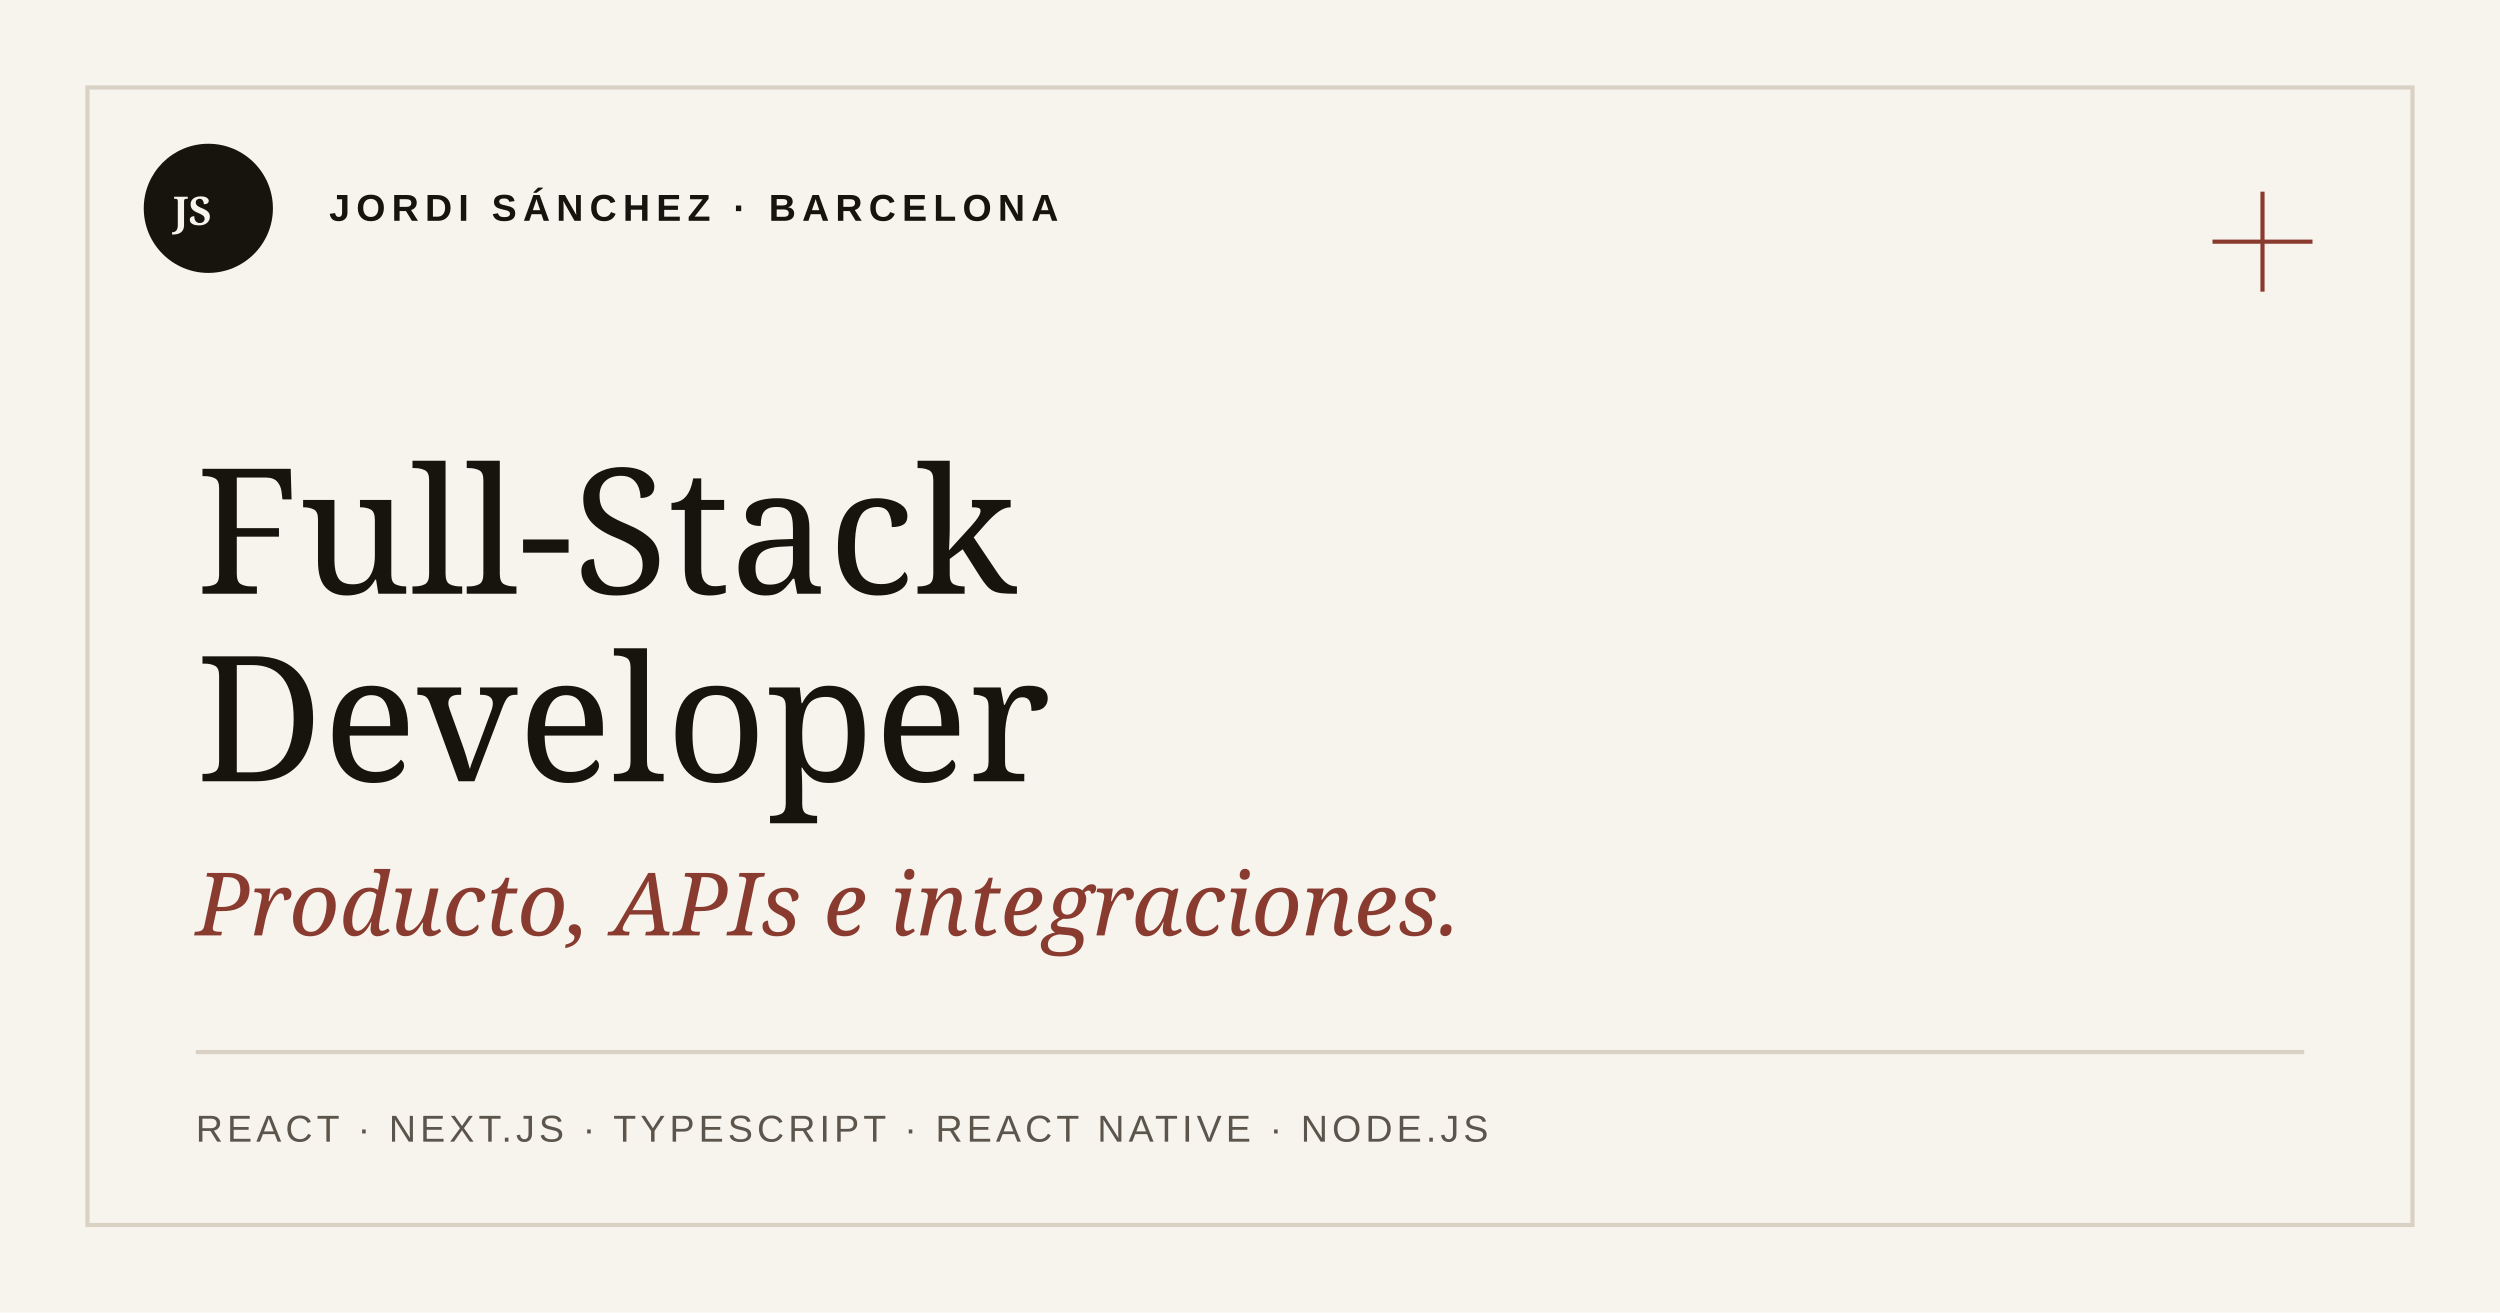
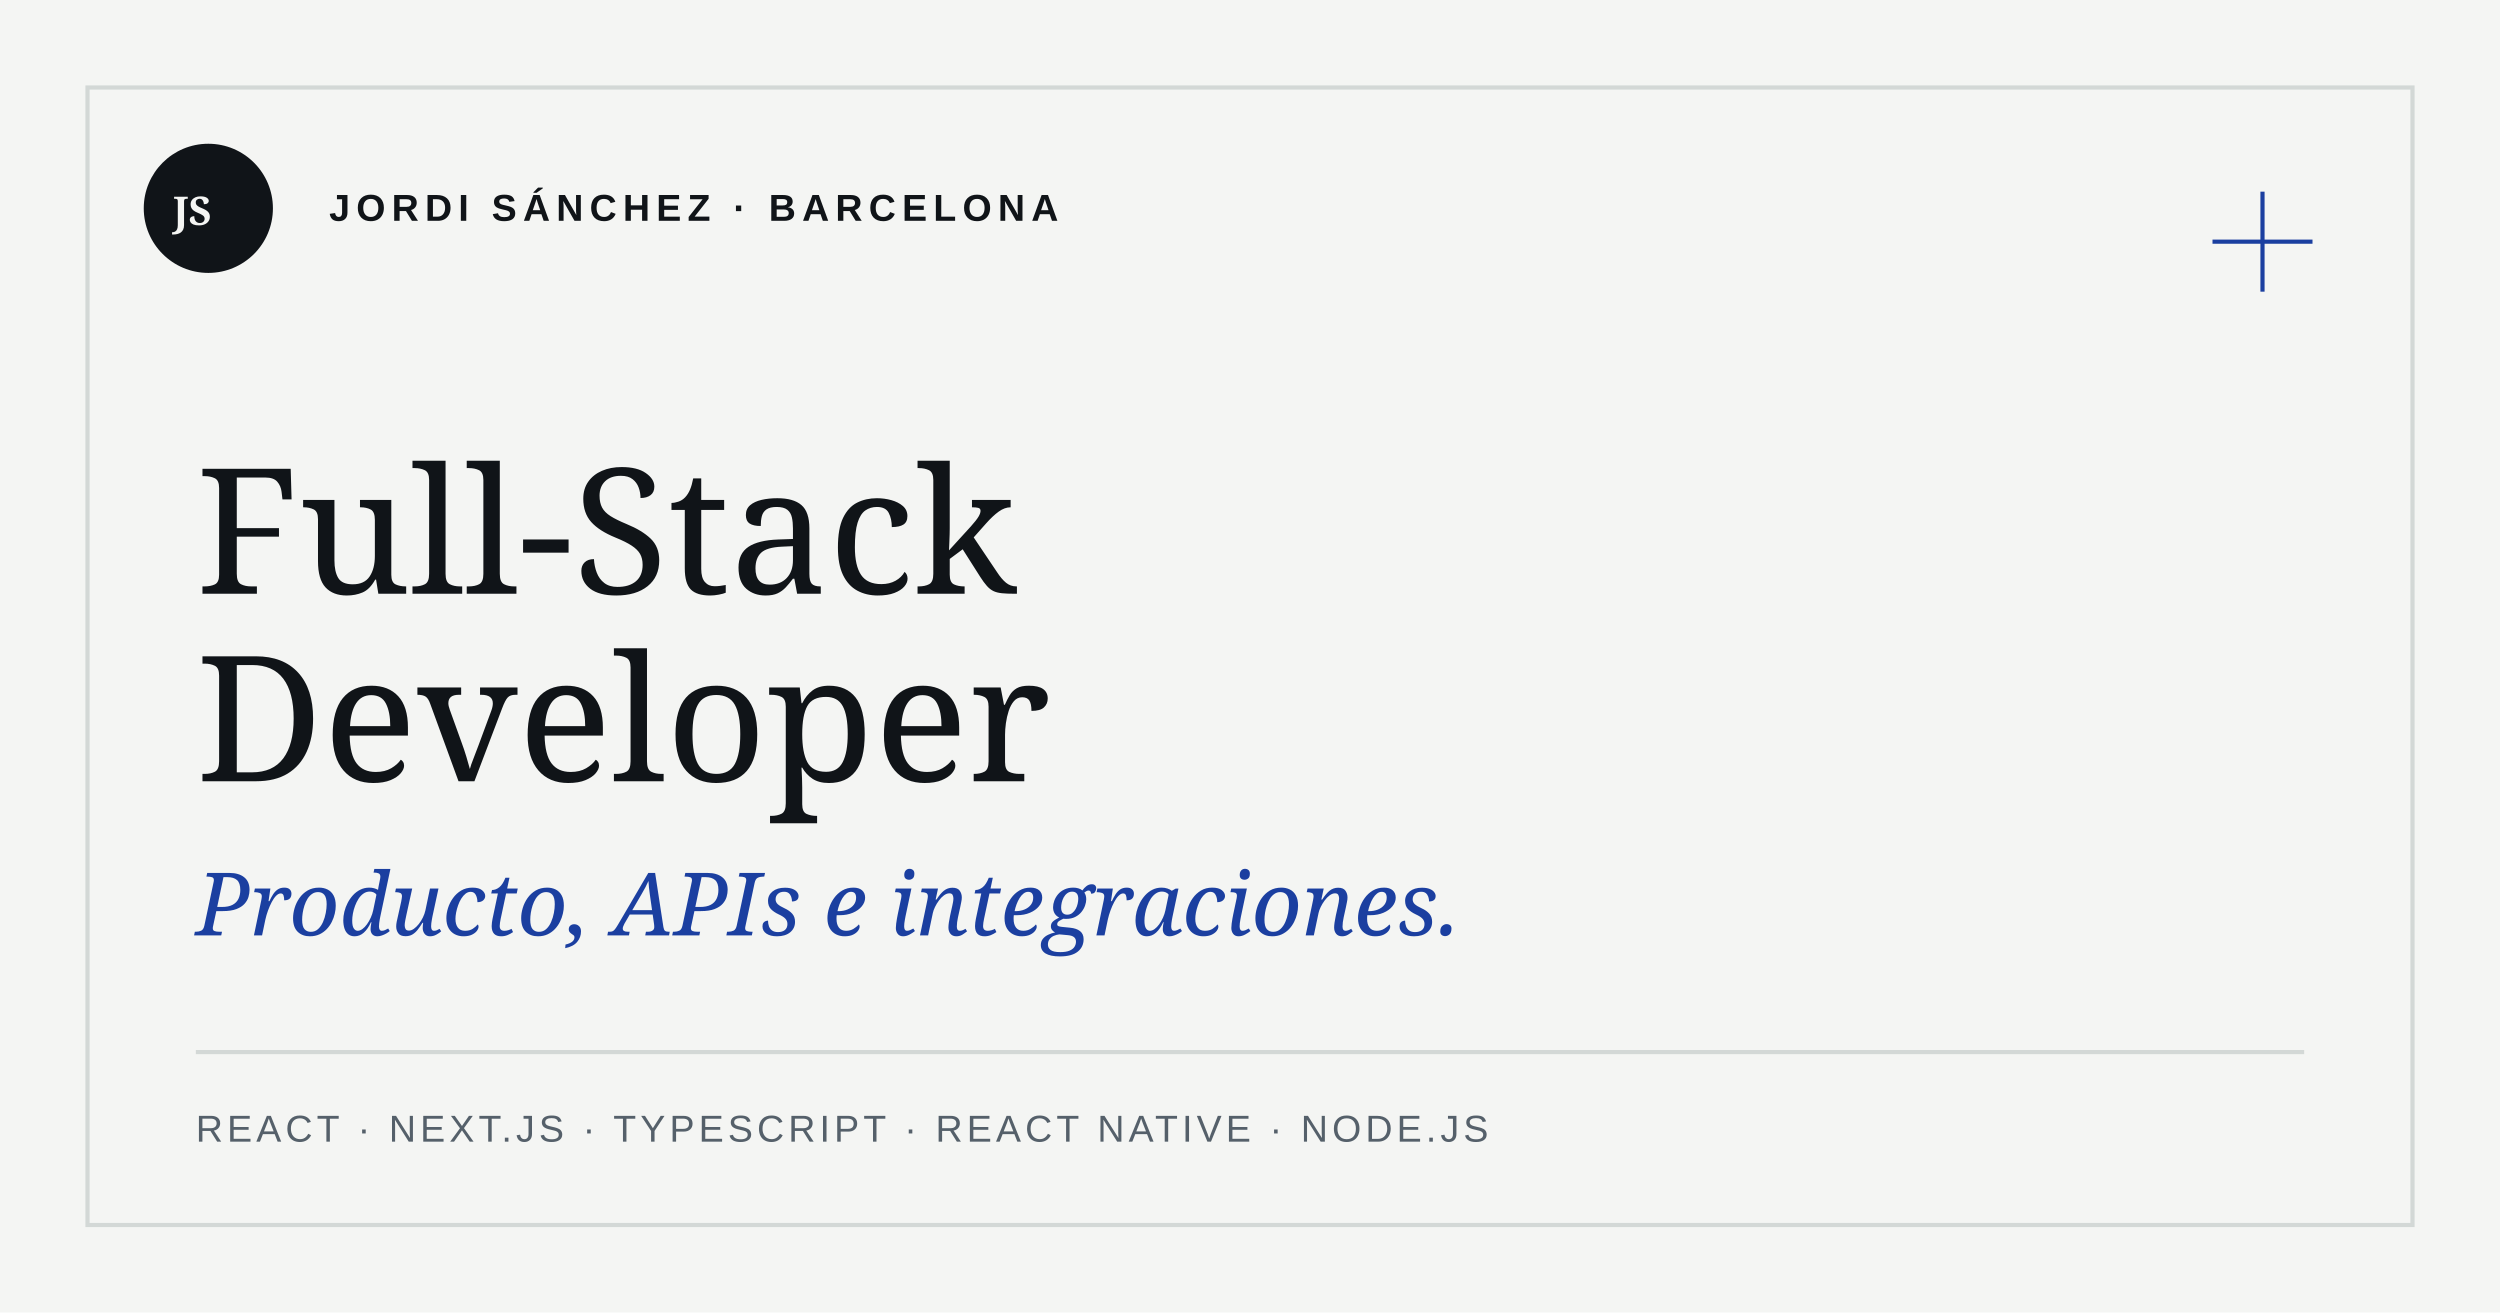
<svg xmlns="http://www.w3.org/2000/svg" width="1200" height="630" viewBox="0 0 1200 630" fill="none">
-   <rect width="1200" height="630" fill="#F7F4EE" />
-   <rect x="42" y="42" width="1116" height="546" stroke="#D8D1C4" stroke-width="2" />
-   <circle cx="100" cy="100" r="31" fill="#17130D" />
-   <text x="83" y="108" fill="#F7F4EE" font-family="Georgia" font-size="19" font-weight="700">JS</text>
-   <text x="158" y="106" fill="#17130D" font-family="Arial" font-size="18" font-weight="700" letter-spacing="3">JORDI SÁNCHEZ · BARCELONA</text>
-   <text x="94" y="285" fill="#17130D" font-family="Georgia" font-size="84">Full-Stack</text>
-   <text x="94" y="375" fill="#17130D" font-family="Georgia" font-size="84">Developer</text>
-   <text x="94" y="449" fill="#8A3B2F" font-family="Georgia" font-size="42" font-style="italic">Producto, APIs e integraciones.</text>
-   <path d="M94 505H1106" stroke="#D8D1C4" stroke-width="2" />
-   <text x="94" y="548" fill="#5C554B" font-family="Arial" font-size="18" letter-spacing="2">REACT · NEXT.JS · TYPESCRIPT · REACT NATIVE · NODE.JS</text>
-   <path d="M1086 92V140M1062 116H1110" stroke="#8A3B2F" stroke-width="2" />
+   <rect width="1200" height="630" fill="#F4F5F3" />
+   <rect x="42" y="42" width="1116" height="546" stroke="#D3D8D6" stroke-width="2" />
+   <circle cx="100" cy="100" r="31" fill="#101418" />
+   <text x="83" y="108" fill="#F4F5F3" font-family="Georgia" font-size="19" font-weight="700">JS</text>
+   <text x="158" y="106" fill="#101418" font-family="Arial" font-size="18" font-weight="700" letter-spacing="3">JORDI SÁNCHEZ · BARCELONA</text>
+   <text x="94" y="285" fill="#101418" font-family="Georgia" font-size="84">Full-Stack</text>
+   <text x="94" y="375" fill="#101418" font-family="Georgia" font-size="84">Developer</text>
+   <text x="94" y="449" fill="#1B3FA0" font-family="Georgia" font-size="42" font-style="italic">Producto, APIs e integraciones.</text>
+   <path d="M94 505H1106" stroke="#D3D8D6" stroke-width="2" />
+   <text x="94" y="548" fill="#55606A" font-family="Arial" font-size="18" letter-spacing="2">REACT · NEXT.JS · TYPESCRIPT · REACT NATIVE · NODE.JS</text>
+   <path d="M1086 92V140M1062 116H1110" stroke="#1B3FA0" stroke-width="2" />
</svg>
